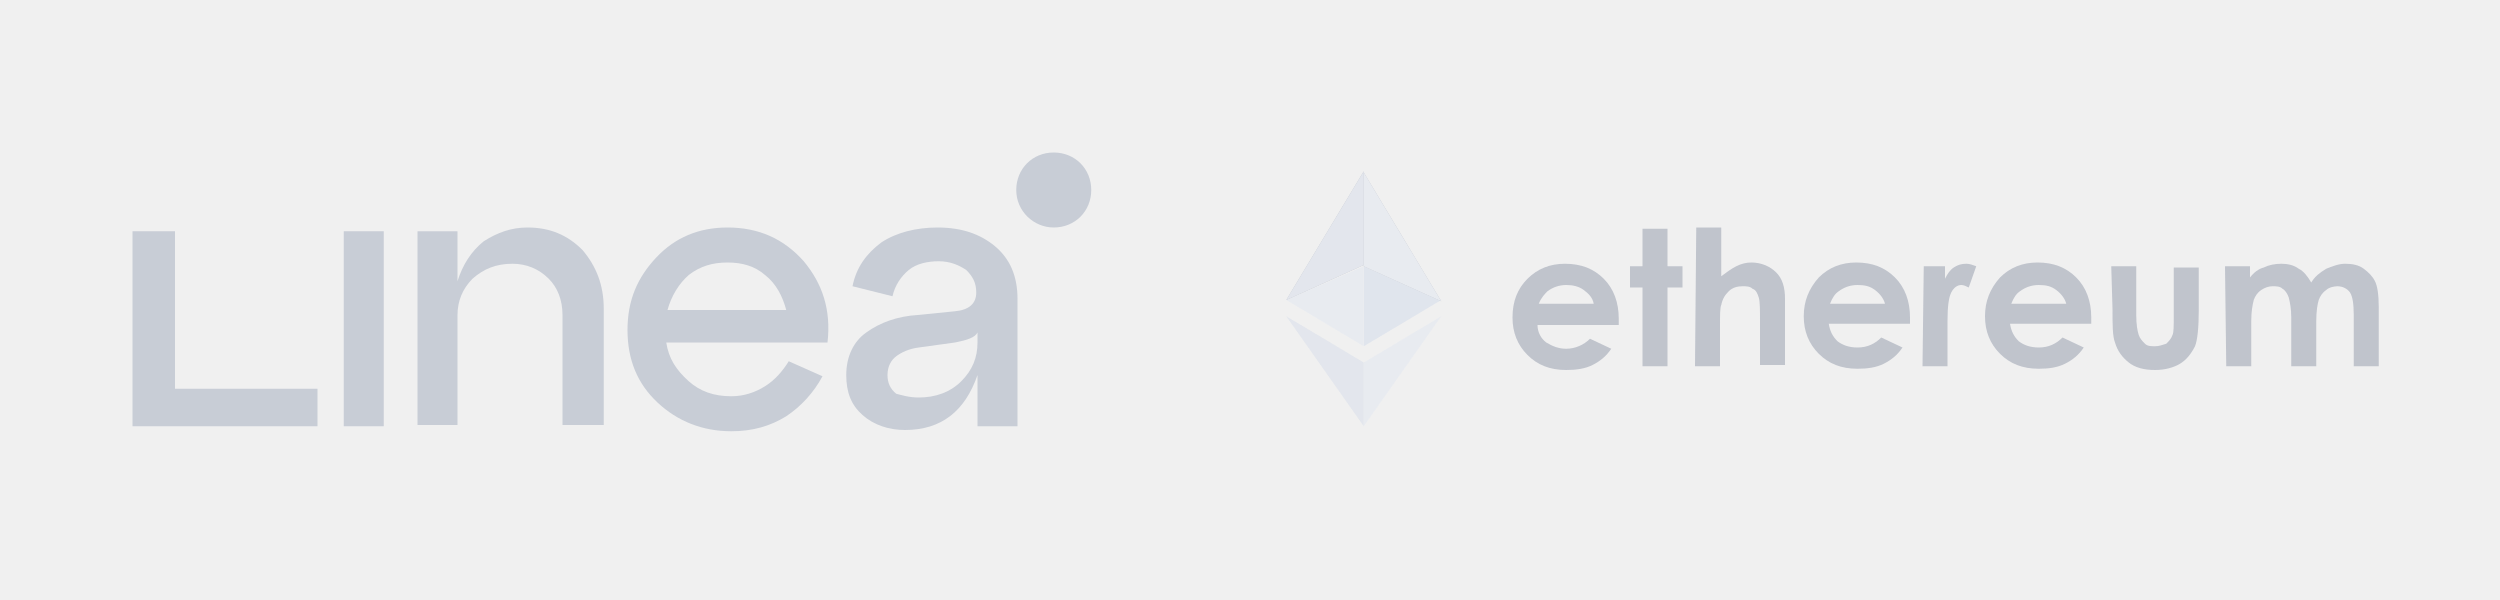
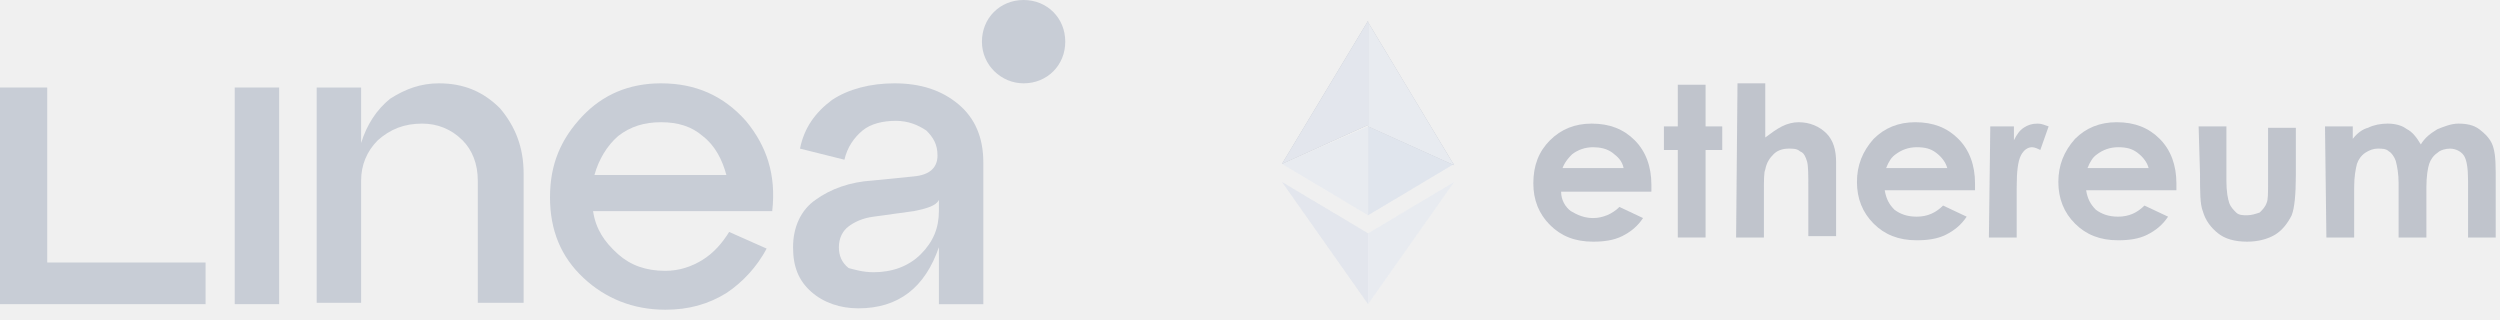
- <svg xmlns="http://www.w3.org/2000/svg" version="1.1" id="图层_1" x="0px" y="0px" viewBox="0 0 200 48" style="enable-background:new 0 0 200 48;" xml:space="preserve">
-   <style type="text/css">
- 	.st0{fill:#C8CDD6;}
- 	.st1{opacity:0.4;}
- 	.st2{fill:#CFD7E8;}
- 	.st3{fill:#DDE4F1;}
- 	.st4{fill:#C8D4E9;}
- 	.st5{fill:#778197;}
- </style>
-   <g>
-     <path class="st0" d="M30.7,34.1h-3.2V18.5h3.2V34.1z" />
-     <path class="st0" d="M42.2,18.2c1.8,0,3.2,0.6,4.4,1.8c1.1,1.3,1.7,2.8,1.7,4.7V34H45v-8.8c0-1.2-0.4-2.2-1.1-2.9   c-0.8-0.8-1.8-1.2-2.9-1.2c-1.3,0-2.3,0.4-3.2,1.2c-0.8,0.8-1.2,1.8-1.2,2.9V34h-3.2V18.5h3.2v4c0.4-1.3,1.1-2.4,2.1-3.2   C39.8,18.6,40.9,18.2,42.2,18.2L42.2,18.2z" />
-     <path class="st0" d="M58.2,18.2c2.5,0,4.5,0.9,6.1,2.7c1.5,1.8,2.2,3.9,1.9,6.5H53.3c0.2,1.3,0.8,2.2,1.8,3.1   c0.9,0.8,2,1.2,3.4,1.2c1,0,1.9-0.3,2.7-0.8c0.8-0.5,1.4-1.2,1.9-2l2.7,1.2c-0.7,1.3-1.7,2.4-2.9,3.2c-1.3,0.8-2.7,1.2-4.4,1.2   c-2.3,0-4.3-0.8-5.9-2.3c-1.6-1.5-2.4-3.4-2.4-5.8s0.8-4.2,2.3-5.8C54,19,55.9,18.2,58.2,18.2L58.2,18.2z M58.2,21   C57,21,56,21.3,55.1,22c-0.8,0.7-1.4,1.7-1.7,2.8h9.5c-0.3-1.1-0.8-2.1-1.7-2.8C60.4,21.3,59.4,21,58.2,21z" />
-     <path class="st0" d="M75,18.2c1.9,0,3.4,0.5,4.6,1.5c1.2,1,1.8,2.4,1.8,4.2v10.2h-3.2v-4.1c-1,2.9-2.9,4.4-5.8,4.4   c-1.3,0-2.5-0.4-3.4-1.2c-0.9-0.8-1.3-1.8-1.3-3.2c0-1.5,0.6-2.7,1.6-3.4c1.1-0.8,2.5-1.3,4.1-1.4l3-0.3c1.1-0.1,1.7-0.6,1.7-1.5   c0-0.8-0.3-1.3-0.8-1.8c-0.6-0.4-1.3-0.7-2.2-0.7c-0.9,0-1.8,0.2-2.4,0.7c-0.6,0.5-1.1,1.2-1.3,2.1l-3.2-0.8   c0.3-1.5,1.1-2.6,2.3-3.5C71.7,18.6,73.3,18.2,75,18.2L75,18.2z M73.5,31.8c1.3,0,2.5-0.4,3.4-1.3c0.9-0.9,1.3-1.9,1.3-3.1v-0.8   c-0.2,0.4-0.8,0.6-1.8,0.8l-2.9,0.4c-0.8,0.1-1.4,0.4-1.8,0.7s-0.7,0.8-0.7,1.5c0,0.6,0.2,1.1,0.7,1.5   C72.1,31.6,72.7,31.8,73.5,31.8L73.5,31.8z" />
-     <path class="st0" d="M25.3,34.1H10.6V18.5h3.4v12.6h11.4V34.1z" />
-     <path class="st0" d="M84.3,18.2c1.7,0,3-1.3,3-3s-1.3-3-3-3c-1.7,0-3,1.3-3,3S82.7,18.2,84.3,18.2z" />
+ <svg xmlns="http://www.w3.org/2000/svg" width="180" height="23" viewBox="0 0 180 23" fill="none">
+   <g clip-path="url(#clip0_644_9514)">
+     <path d="M20.1 21.9H16.9V6.3H20.1V21.9Z" fill="#C8CDD6" />
+     <path d="M31.601 6C33.401 6 34.801 6.6 36.001 7.8C37.101 9.1 37.701 10.6 37.701 12.5V21.8H34.401V13C34.401 11.8 34.001 10.8 33.301 10.1C32.501 9.3 31.501 8.9 30.401 8.9C29.101 8.9 28.101 9.3 27.201 10.1C26.401 10.9 26.001 11.9 26.001 13V21.8H22.801V6.3H26.001V10.3C26.401 9 27.101 7.9 28.101 7.1C29.201 6.4 30.301 6 31.601 6Z" fill="#C8CDD6" />
+     <path d="M47.6 6C50.1 6 52.1 6.9 53.7 8.7C55.2 10.5 55.9 12.6 55.6 15.2H42.7C42.9 16.5 43.5 17.4 44.5 18.3C45.4 19.1 46.5 19.5 47.9 19.5C48.9 19.5 49.8 19.2 50.6 18.7C51.4 18.2 52 17.5 52.5 16.7L55.2 17.9C54.5 19.2 53.5 20.3 52.3 21.1C51 21.9 49.6 22.3 47.9 22.3C45.6 22.3 43.6 21.5 42 20C40.4 18.5 39.6 16.6 39.6 14.2C39.6 11.8 40.4 10 41.9 8.4C43.4 6.8 45.3 6 47.6 6ZM47.6 8.8C46.4 8.8 45.4 9.1 44.5 9.8C43.7 10.5 43.1 11.5 42.8 12.6H52.3C52 11.5 51.5 10.5 50.6 9.8C49.8 9.1 48.8 8.8 47.6 8.8Z" fill="#C8CDD6" />
+     <path d="M64.4 6C66.3 6 67.8 6.5 69 7.5C70.2 8.5 70.8 9.9 70.8 11.7V21.9H67.6V17.8C66.6 20.7 64.7 22.2 61.8 22.2C60.5 22.2 59.3 21.8 58.4 21C57.5 20.2 57.1 19.2 57.1 17.8C57.1 16.3 57.7 15.1 58.7 14.4C59.8 13.6 61.2 13.1 62.8 13L65.8 12.7C66.9 12.6 67.5 12.1 67.5 11.2C67.5 10.4 67.2 9.9 66.7 9.4C66.1 9 65.4 8.7 64.5 8.7C63.6 8.7 62.7 8.9 62.1 9.4C61.5 9.9 61 10.6 60.8 11.5L57.6 10.7C57.9 9.2 58.7 8.1 59.9 7.2C61.1 6.4 62.7 6 64.4 6ZM62.9 19.6C64.2 19.6 65.4 19.2 66.3 18.3C67.2 17.4 67.6 16.4 67.6 15.2V14.4C67.4 14.8 66.8 15 65.8 15.2L62.9 15.6C62.1 15.7 61.5 16 61.1 16.3C60.7 16.6 60.4 17.1 60.4 17.8C60.4 18.4 60.6 18.9 61.1 19.3C61.5 19.4 62.1 19.6 62.9 19.6Z" fill="#C8CDD6" />
+     <path d="M14.7 21.9H0V6.3H3.4V18.9H14.8V21.9H14.7Z" fill="#C8CDD6" />
+     <path d="M73.699 6C75.399 6 76.699 4.7 76.699 3C76.699 1.3 75.399 0 73.699 0C71.999 0 70.699 1.3 70.699 3C70.699 4.7 72.099 6 73.699 6Z" fill="#C8CDD6" />
+     <g opacity="0.4">
+       <path d="M98.501 16.8L92.301 13.1L98.501 21.9V16.8Z" fill="#CFD7E8" />
+       <path d="M98.5 16.8V21.9L104.7 13.1L98.5 16.8Z" fill="#DDE4F1" />
+       <path d="M98.5 9.1V15.5L104.7 11.8L98.5 9.1Z" fill="#C8D4E9" />
+       <path d="M92.301 11.8L98.501 15.5V9.1L92.301 11.8Z" fill="#DDE4F1" />
+       <path d="M98.5 9.1L104.7 11.9L98.5 1.6V9.1Z" fill="#778197" />
+       <path d="M98.5 9.1L104.7 11.9L98.5 1.6V9.1Z" fill="#DDE4F1" />
+       <path d="M98.501 1.5L92.301 11.8L98.501 9V1.5Z" fill="#778197" />
+       <path d="M98.501 1.5L92.301 11.8L98.501 9V1.5Z" fill="#CFD7E8" />
+       <path d="M118.9 13.3C118.9 12 118.5 10.9 117.7 10.1C116.9 9.3 115.9 8.9 114.6 8.9C113.4 8.9 112.4 9.3 111.6 10.1C110.8 10.9 110.4 11.9 110.4 13.2C110.4 14.4 110.8 15.4 111.6 16.2C112.4 17 113.4 17.4 114.7 17.4C115.5 17.4 116.2 17.3 116.8 17C117.4 16.7 117.9 16.3 118.3 15.7L116.6 14.9C116.1 15.4 115.4 15.7 114.7 15.7C114.1 15.7 113.6 15.5 113.1 15.2C112.7 14.9 112.4 14.4 112.4 13.8H118.9V13.3ZM112.5 12.1C112.7 11.6 113 11.3 113.2 11.1C113.6 10.8 114.1 10.6 114.7 10.6C115.2 10.6 115.7 10.7 116.1 11C116.5 11.3 116.8 11.6 116.9 12.1H112.5Z" fill="#778197" />
+       <path d="M120.801 6.1H122.801V9.1H124.001V10.8H122.801V17.1H120.801V10.8H119.801V9.1H120.801V6.1Z" fill="#778197" />
+       <path d="M125.1 6H127.1V9.9C127.5 9.6 127.9 9.3 128.3 9.1C128.7 8.9 129.1 8.8 129.5 8.8C130.3 8.8 131 9.1 131.5 9.6C132 10.1 132.2 10.8 132.2 11.7V17H130.2V13.5C130.2 12.6 130.2 11.9 130.1 11.6C130 11.3 129.9 11 129.6 10.9C129.4 10.7 129.1 10.7 128.8 10.7C128.4 10.7 128 10.8 127.7 11.1C127.4 11.4 127.2 11.7 127.1 12.2C127 12.4 127 13 127 13.9V17.1H125L125.1 6Z" fill="#778197" />
+       <path d="M142.201 13.7H135.701C135.801 14.3 136.001 14.7 136.401 15.1C136.801 15.4 137.301 15.6 138.001 15.6C138.801 15.6 139.401 15.3 139.901 14.8L141.601 15.6C141.201 16.2 140.701 16.6 140.101 16.9C139.501 17.2 138.801 17.3 138.001 17.3C136.701 17.3 135.701 16.9 134.901 16.1C134.101 15.3 133.701 14.3 133.701 13.1C133.701 11.9 134.101 10.9 134.901 10C135.701 9.2 136.701 8.8 137.901 8.8C139.201 8.8 140.201 9.2 141.001 10C141.801 10.8 142.201 11.9 142.201 13.2V13.7ZM140.201 12.1C140.101 11.7 139.801 11.3 139.401 11C139.001 10.7 138.601 10.6 138.001 10.6C137.401 10.6 136.901 10.8 136.501 11.1C136.201 11.3 136.001 11.6 135.801 12.1H140.201Z" fill="#778197" />
+       <path d="M143.301 9.1H145.001V10.1C145.201 9.7 145.401 9.4 145.701 9.2C146.001 9 146.301 8.9 146.701 8.9C147.001 8.9 147.201 9 147.501 9.1L146.901 10.8C146.701 10.7 146.501 10.6 146.301 10.6C146.001 10.6 145.701 10.8 145.501 11.2C145.301 11.6 145.201 12.3 145.201 13.5V13.9V17.1H143.201L143.301 9.1Z" fill="#778197" />
+       <path d="M156.701 13.7H150.201C150.301 14.3 150.501 14.7 150.901 15.1C151.301 15.4 151.801 15.6 152.501 15.6C153.301 15.6 153.901 15.3 154.401 14.8L156.101 15.6C155.701 16.2 155.201 16.6 154.601 16.9C154.001 17.2 153.301 17.3 152.501 17.3C151.201 17.3 150.201 16.9 149.401 16.1C148.601 15.3 148.201 14.3 148.201 13.1C148.201 11.9 148.601 10.9 149.401 10C150.201 9.2 151.201 8.8 152.401 8.8C153.701 8.8 154.701 9.2 155.501 10C156.301 10.8 156.701 11.9 156.701 13.2V13.7ZM154.701 12.1C154.601 11.7 154.301 11.3 153.901 11C153.501 10.7 153.101 10.6 152.501 10.6C151.901 10.6 151.401 10.8 151.001 11.1C150.701 11.3 150.501 11.6 150.301 12.1H154.701Z" fill="#778197" />
+       <path d="M158.301 9.1H160.301V13C160.301 13.8 160.401 14.3 160.501 14.6C160.601 14.9 160.801 15.1 161.001 15.3C161.201 15.5 161.501 15.5 161.801 15.5C162.101 15.5 162.401 15.4 162.701 15.3C162.901 15.1 163.101 14.9 163.201 14.6C163.301 14.4 163.301 13.9 163.301 13.1V9.2H165.301V12.6C165.301 14 165.201 15 165.001 15.5C164.701 16.1 164.301 16.6 163.801 16.9C163.301 17.2 162.601 17.4 161.801 17.4C160.901 17.4 160.201 17.2 159.701 16.8C159.201 16.4 158.801 15.9 158.601 15.2C158.401 14.7 158.401 13.8 158.401 12.5L158.301 9.1Z" fill="#778197" />
+       <path d="M167.4 9.1H169.4V10C169.7 9.6 170.1 9.3 170.5 9.2C170.9 9 171.4 8.9 171.9 8.9C172.4 8.9 172.9 9 173.3 9.3C173.7 9.5 174 9.9 174.3 10.4C174.6 9.9 175 9.6 175.5 9.3C176 9.1 176.5 8.9 177 8.9C177.6 8.9 178.1 9 178.5 9.3C178.9 9.6 179.2 9.9 179.4 10.3C179.6 10.7 179.7 11.4 179.7 12.4V17.1H177.7V13C177.7 12.1 177.6 11.5 177.4 11.2C177.2 10.9 176.8 10.7 176.4 10.7C176.1 10.7 175.7 10.8 175.5 11C175.2 11.2 175 11.5 174.9 11.8C174.8 12.1 174.7 12.7 174.7 13.5V17.1H172.7V13.2C172.7 12.5 172.6 12 172.5 11.6C172.4 11.3 172.2 11 172 10.9C171.8 10.7 171.5 10.7 171.2 10.7C170.9 10.7 170.6 10.8 170.3 11C170 11.2 169.8 11.5 169.7 11.8C169.6 12.2 169.5 12.7 169.5 13.5V17.1H167.5L167.4 9.1Z" fill="#778197" />
+     </g>
  </g>
-   <g class="st1">
-     <path class="st2" d="M109.1,29l-6.2-3.7l6.2,8.8V29z" />
-     <path class="st3" d="M109.1,29v5.1l6.2-8.8L109.1,29z" />
-     <path class="st4" d="M109.1,21.3v6.4l6.2-3.7L109.1,21.3z" />
-     <path class="st3" d="M102.9,24l6.2,3.7v-6.4L102.9,24z" />
-     <path class="st5" d="M109.1,21.3l6.2,2.8l-6.2-10.3V21.3z" />
-     <path class="st3" d="M109.1,21.3l6.2,2.8l-6.2-10.3V21.3z" />
-     <path class="st5" d="M109.1,13.7L102.9,24l6.2-2.8V13.7z" />
-     <path class="st2" d="M109.1,13.7L102.9,24l6.2-2.8V13.7z" />
-     <path class="st5" d="M129.5,25.5c0-1.3-0.4-2.4-1.2-3.2c-0.8-0.8-1.8-1.2-3.1-1.2c-1.2,0-2.2,0.4-3,1.2s-1.2,1.8-1.2,3.1   c0,1.2,0.4,2.2,1.2,3c0.8,0.8,1.8,1.2,3.1,1.2c0.8,0,1.5-0.1,2.1-0.4c0.6-0.3,1.1-0.7,1.5-1.3l-1.7-0.8c-0.5,0.5-1.2,0.8-1.9,0.8   c-0.6,0-1.1-0.2-1.6-0.5c-0.4-0.3-0.7-0.8-0.7-1.4h6.5L129.5,25.5z M123.1,24.3c0.2-0.5,0.5-0.8,0.7-1c0.4-0.3,0.9-0.5,1.5-0.5   c0.5,0,1,0.1,1.4,0.4c0.4,0.3,0.7,0.6,0.8,1.1H123.1z" />
-     <path class="st5" d="M131.4,18.3h2v3h1.2V23h-1.2v6.3h-2V23h-1v-1.7h1V18.3z" />
-     <path class="st5" d="M135.7,18.2h2v3.9c0.4-0.3,0.8-0.6,1.2-0.8c0.4-0.2,0.8-0.3,1.2-0.3c0.8,0,1.5,0.3,2,0.8   c0.5,0.5,0.7,1.2,0.7,2.1v5.3h-2v-3.5c0-0.9,0-1.6-0.1-1.9c-0.1-0.3-0.2-0.6-0.5-0.7c-0.2-0.2-0.5-0.2-0.8-0.2   c-0.4,0-0.8,0.1-1.1,0.4c-0.3,0.3-0.5,0.6-0.6,1.1c-0.1,0.2-0.1,0.8-0.1,1.7v3.2h-2L135.7,18.2L135.7,18.2z" />
-     <path class="st5" d="M152.8,25.9h-6.5c0.1,0.6,0.3,1,0.7,1.4c0.4,0.3,0.9,0.5,1.6,0.5c0.8,0,1.4-0.3,1.9-0.8l1.7,0.8   c-0.4,0.6-0.9,1-1.5,1.3c-0.6,0.3-1.3,0.4-2.1,0.4c-1.3,0-2.3-0.4-3.1-1.2c-0.8-0.8-1.2-1.8-1.2-3c0-1.2,0.4-2.2,1.2-3.1   c0.8-0.8,1.8-1.2,3-1.2c1.3,0,2.3,0.4,3.1,1.2c0.8,0.8,1.2,1.9,1.2,3.2L152.8,25.9z M150.8,24.3c-0.1-0.4-0.4-0.8-0.8-1.1   c-0.4-0.3-0.8-0.4-1.4-0.4c-0.6,0-1.1,0.2-1.5,0.5c-0.3,0.2-0.5,0.5-0.7,1H150.8z" />
-     <path class="st5" d="M153.9,21.3h1.7v1c0.2-0.4,0.4-0.7,0.7-0.9c0.3-0.2,0.6-0.3,1-0.3c0.3,0,0.5,0.1,0.8,0.2l-0.6,1.7   c-0.2-0.1-0.4-0.2-0.6-0.2c-0.3,0-0.6,0.2-0.8,0.6c-0.2,0.4-0.3,1.1-0.3,2.3l0,0.4v3.2h-2L153.9,21.3L153.9,21.3z" />
-     <path class="st5" d="M167.3,25.9h-6.5c0.1,0.6,0.3,1,0.7,1.4c0.4,0.3,0.9,0.5,1.6,0.5c0.8,0,1.4-0.3,1.9-0.8l1.7,0.8   c-0.4,0.6-0.9,1-1.5,1.3c-0.6,0.3-1.3,0.4-2.1,0.4c-1.3,0-2.3-0.4-3.1-1.2c-0.8-0.8-1.2-1.8-1.2-3c0-1.2,0.4-2.2,1.2-3.1   c0.8-0.8,1.8-1.2,3-1.2c1.3,0,2.3,0.4,3.1,1.2c0.8,0.8,1.2,1.9,1.2,3.2L167.3,25.9z M165.3,24.3c-0.1-0.4-0.4-0.8-0.8-1.1   c-0.4-0.3-0.8-0.4-1.4-0.4c-0.6,0-1.1,0.2-1.5,0.5c-0.3,0.2-0.5,0.5-0.7,1H165.3z" />
-     <path class="st5" d="M168.9,21.3h2v3.9c0,0.8,0.1,1.3,0.2,1.6c0.1,0.3,0.3,0.5,0.5,0.7c0.2,0.2,0.5,0.2,0.8,0.2   c0.3,0,0.6-0.1,0.9-0.2c0.2-0.2,0.4-0.4,0.5-0.7c0.1-0.2,0.1-0.7,0.1-1.5v-3.9h2v3.4c0,1.4-0.1,2.4-0.3,2.9   c-0.3,0.6-0.7,1.1-1.2,1.4c-0.5,0.3-1.2,0.5-2,0.5c-0.9,0-1.6-0.2-2.1-0.6c-0.5-0.4-0.9-0.9-1.1-1.6c-0.2-0.5-0.2-1.4-0.2-2.7   L168.9,21.3L168.9,21.3z" />
-     <path class="st5" d="M178,21.3h2v0.9c0.3-0.4,0.7-0.7,1.1-0.8c0.4-0.2,0.9-0.3,1.4-0.3c0.5,0,1,0.1,1.4,0.4c0.4,0.2,0.7,0.6,1,1.1   c0.3-0.5,0.7-0.8,1.2-1.1c0.5-0.2,1-0.4,1.5-0.4c0.6,0,1.1,0.1,1.5,0.4c0.4,0.3,0.7,0.6,0.9,1c0.2,0.4,0.3,1.1,0.3,2.1v4.7h-2v-4.1   c0-0.9-0.1-1.5-0.3-1.8c-0.2-0.3-0.6-0.5-1-0.5c-0.3,0-0.7,0.1-0.9,0.3c-0.3,0.2-0.5,0.5-0.6,0.8c-0.1,0.3-0.2,0.9-0.2,1.7v3.6h-2   v-3.9c0-0.7-0.1-1.2-0.2-1.6c-0.1-0.3-0.3-0.6-0.5-0.7c-0.2-0.2-0.5-0.2-0.8-0.2c-0.3,0-0.6,0.1-0.9,0.3c-0.3,0.2-0.5,0.5-0.6,0.8   c-0.1,0.4-0.2,0.9-0.2,1.7v3.6h-2L178,21.3L178,21.3z" />
-   </g>
+   <defs>
+     <clipPath id="clip0_644_9514">
+       <rect width="179.7" height="22.3" fill="white" />
+     </clipPath>
+   </defs>
</svg>
